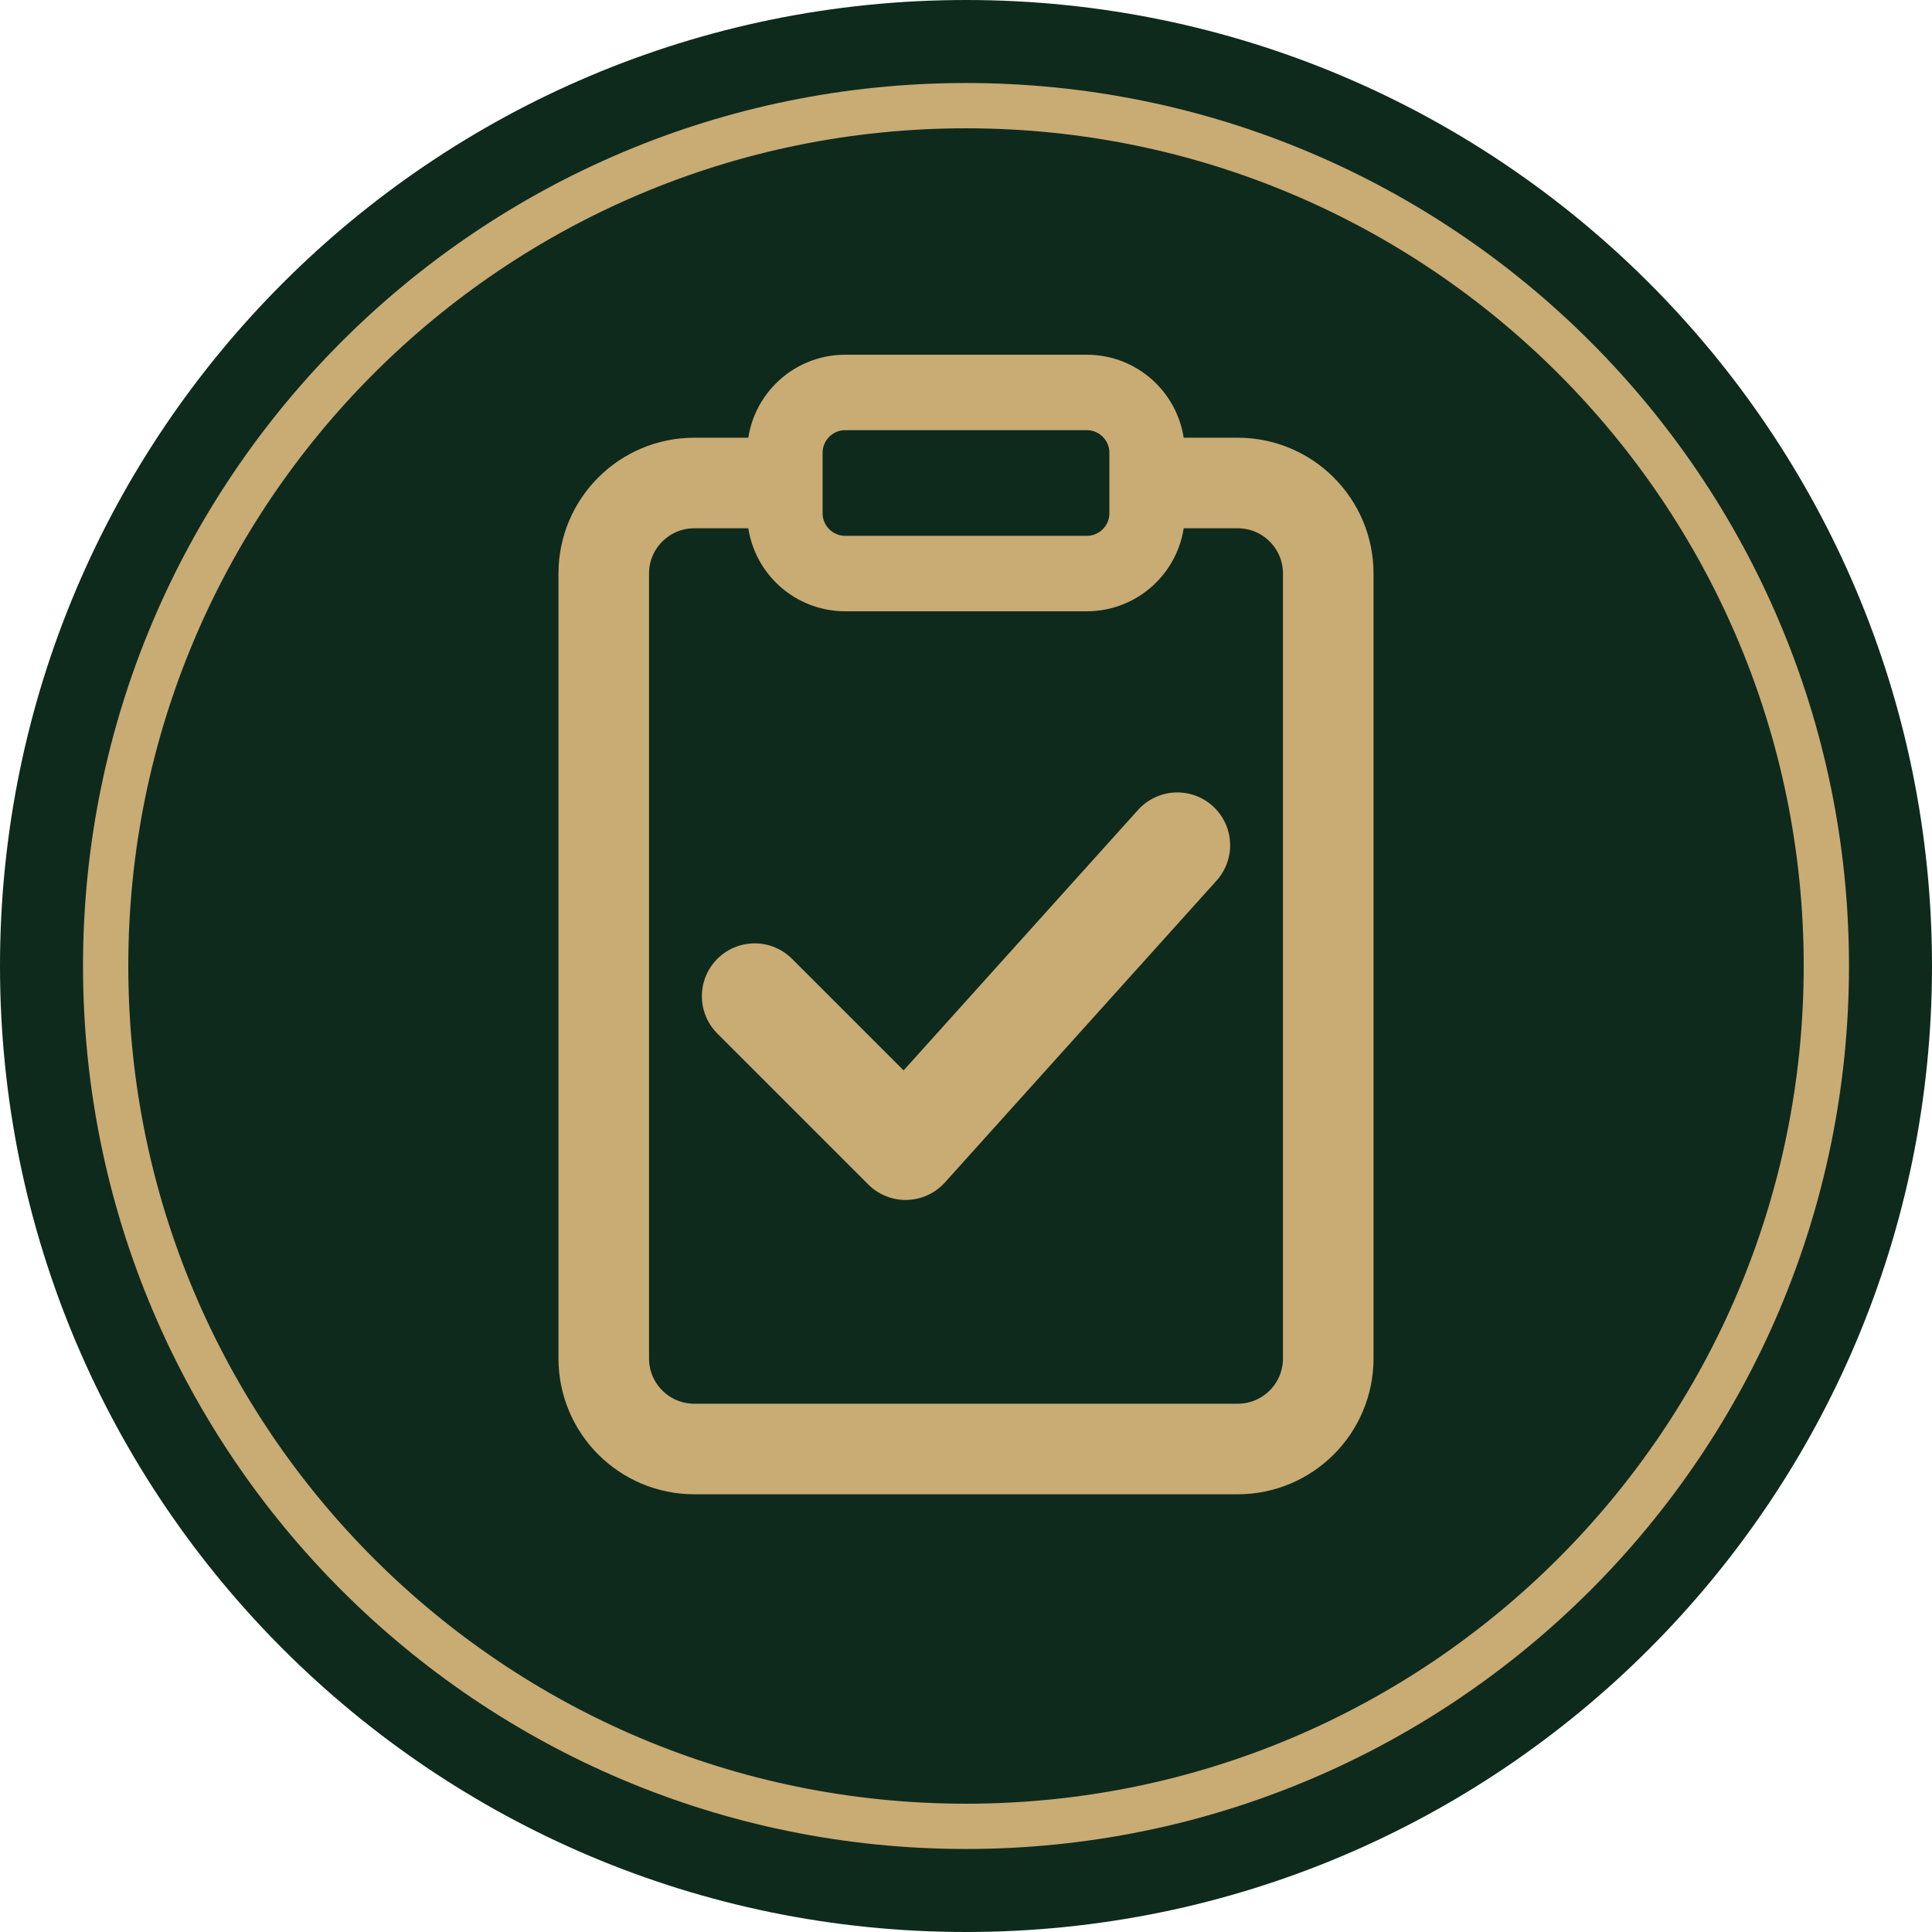
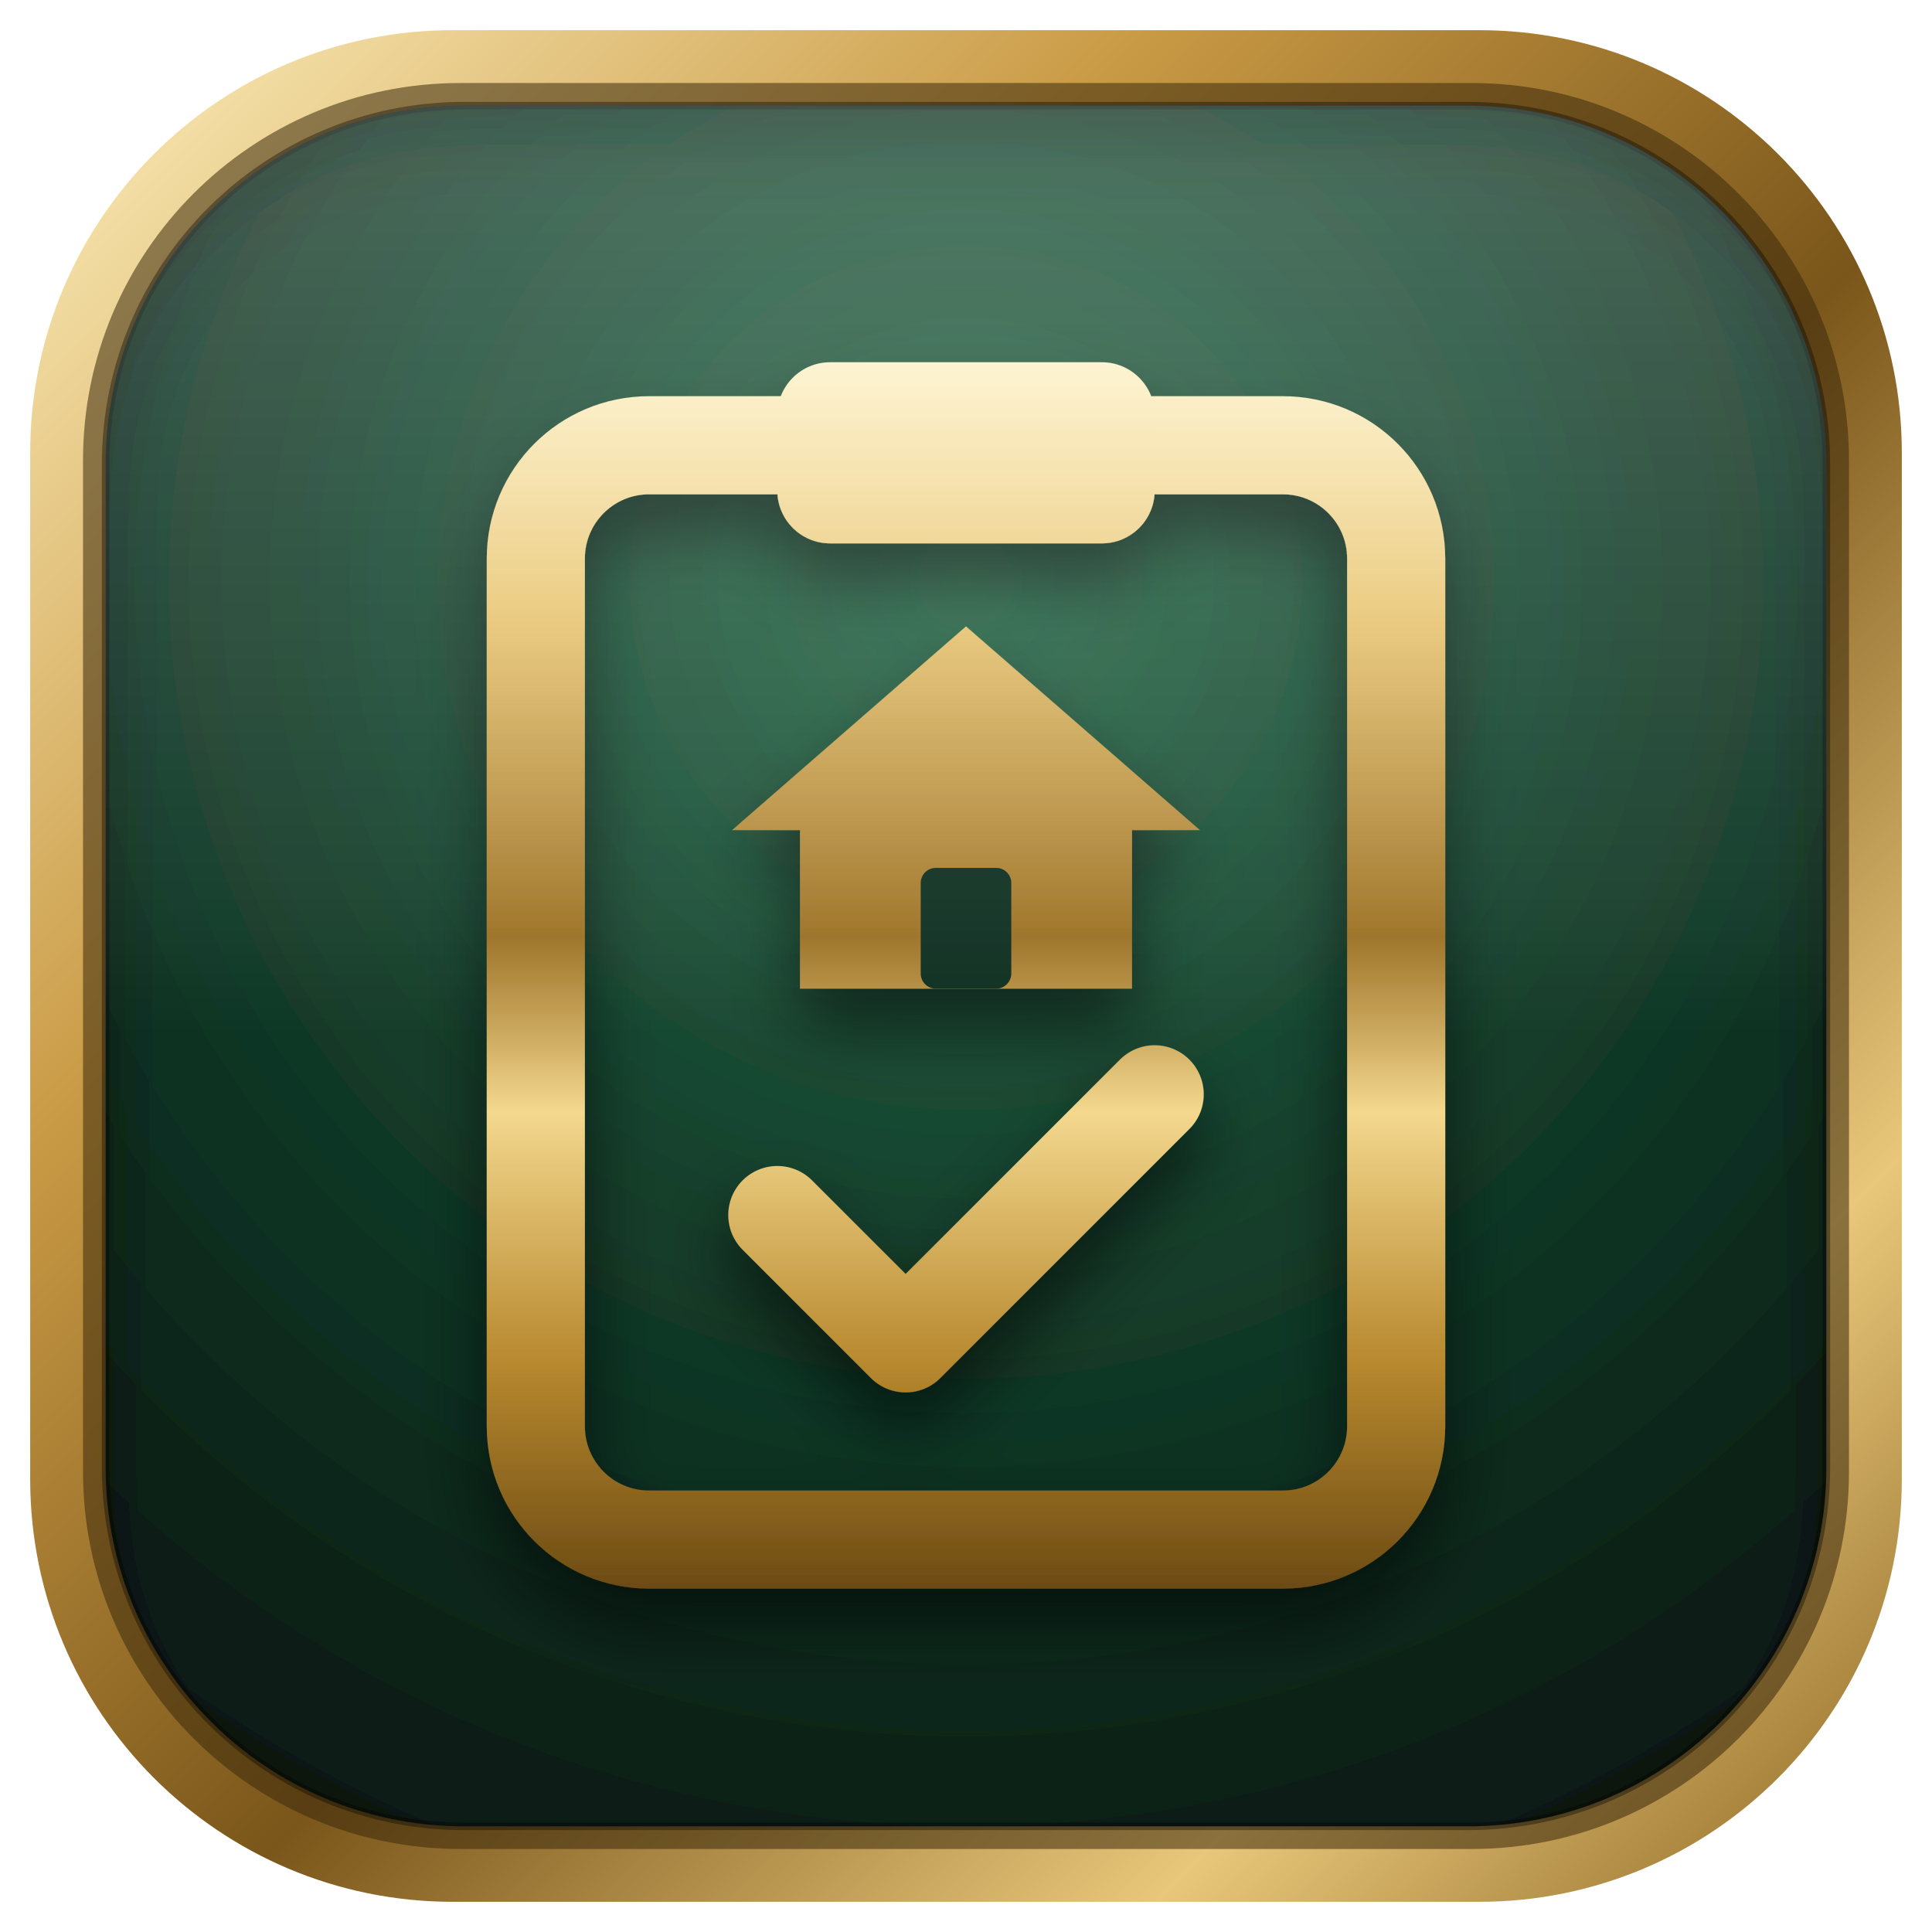
- <svg xmlns="http://www.w3.org/2000/svg" viewBox="0 0 64 64">
-   <circle cx="32" cy="32" r="32" fill="#0e2a1d" />
-   <circle cx="32" cy="32" r="28.5" fill="none" stroke="#c9ab74" stroke-width="1.5" />
-   <rect x="20" y="16" width="24" height="32" rx="3" fill="none" stroke="#c9ab74" stroke-width="3" />
-   <rect x="26" y="13" width="12" height="6" rx="2" fill="#0e2a1d" stroke="#c9ab74" stroke-width="2.5" />
-   <path d="M25 33l5 5 9-10" fill="none" stroke="#c9ab74" stroke-width="3.5" stroke-linecap="round" stroke-linejoin="round" />
+ <svg xmlns="http://www.w3.org/2000/svg" viewBox="0 0 512 512">
+   <defs>
+     <radialGradient id="fond" cx="50%" cy="28%" r="80%">
+       <stop offset="0" stop-color="#2a6a4a" />
+       <stop offset=".55" stop-color="#123a28" />
+       <stop offset="1" stop-color="#071710" />
+     </radialGradient>
+     <linearGradient id="or" gradientUnits="userSpaceOnUse" x1="0" y1="90" x2="0" y2="420">
+       <stop offset="0" stop-color="#fff6d2" />
+       <stop offset=".22" stop-color="#e9c674" />
+       <stop offset=".48" stop-color="#9c7125" />
+       <stop offset=".62" stop-color="#f3d88e" />
+       <stop offset=".82" stop-color="#b8892f" />
+       <stop offset="1" stop-color="#6e4c14" />
+     </linearGradient>
+     <linearGradient id="orCadre" x1="0" y1="0" x2="1" y2="1">
+       <stop offset="0" stop-color="#fff1c0" />
+       <stop offset=".3" stop-color="#c99a45" />
+       <stop offset=".55" stop-color="#7a561a" />
+       <stop offset=".8" stop-color="#e8c77a" />
+       <stop offset="1" stop-color="#8a6420" />
+     </linearGradient>
+     <linearGradient id="reflet" x1="0" y1="0" x2="0" y2="1">
+       <stop offset="0" stop-color="#fff" stop-opacity=".22" />
+       <stop offset=".46" stop-color="#fff" stop-opacity=".05" />
+       <stop offset=".54" stop-color="#fff" stop-opacity="0" />
+     </linearGradient>
+     <filter id="relief" x="-20%" y="-20%" width="140%" height="150%">
+       <feGaussianBlur in="SourceAlpha" stdDeviation="5" result="flou" />
+       <feSpecularLighting in="flou" surfaceScale="6" specularConstant="1.1" specularExponent="22" lighting-color="#fff6dc" result="spec">
+         <feDistantLight azimuth="235" elevation="48" />
+       </feSpecularLighting>
+       <feComposite in="spec" in2="SourceAlpha" operator="in" result="spec2" />
+       <feComposite in="SourceGraphic" in2="spec2" operator="arithmetic" k1="0" k2="1" k3=".75" k4="0" result="metal" />
+       <feDropShadow in="metal" dx="0" dy="10" stdDeviation="9" flood-color="#000" flood-opacity=".55" />
+     </filter>
+     <filter id="creux" x="-10%" y="-10%" width="120%" height="120%">
+       <feGaussianBlur in="SourceAlpha" stdDeviation="10" />
+       <feOffset dy="8" />
+       <feComposite in2="SourceAlpha" operator="arithmetic" k2="-1" k3="1" result="ombre" />
+       <feFlood flood-color="#000" flood-opacity=".6" />
+       <feComposite in2="ombre" operator="in" />
+       <feComposite in2="SourceGraphic" operator="over" />
+     </filter>
+   </defs>
+   <rect x="8" y="8" width="496" height="496" rx="112" fill="url(#orCadre)" />
+   <rect x="22" y="22" width="468" height="468" rx="100" fill="#3d2a0b" opacity=".55" />
+   <rect x="28" y="28" width="456" height="456" rx="95" fill="url(#fond)" filter="url(#creux)" />
+   <rect x="28" y="28" width="456" height="456" rx="95" fill="none" stroke="#000" stroke-opacity=".35" stroke-width="2" />
+   <g filter="url(#relief)" fill="none" stroke="url(#or)" stroke-linejoin="round" stroke-linecap="round">
+     <rect x="142" y="118" width="228" height="290" rx="30" stroke-width="26" />
+     <rect x="206" y="96" width="100" height="48" rx="14" fill="url(#or)" stroke="none" />
+     <path d="M256 166 L318 220 H300 V262 H212 V220 H194 Z" fill="url(#or)" stroke="none" />
+     <path d="M206 322 L240 356 L306 290" stroke-width="26" />
+   </g>
+   <rect x="244" y="230" width="24" height="32" rx="4" fill="#0f3022" />
+   <rect x="28" y="28" width="456" height="456" rx="95" fill="url(#reflet)" />
</svg>
